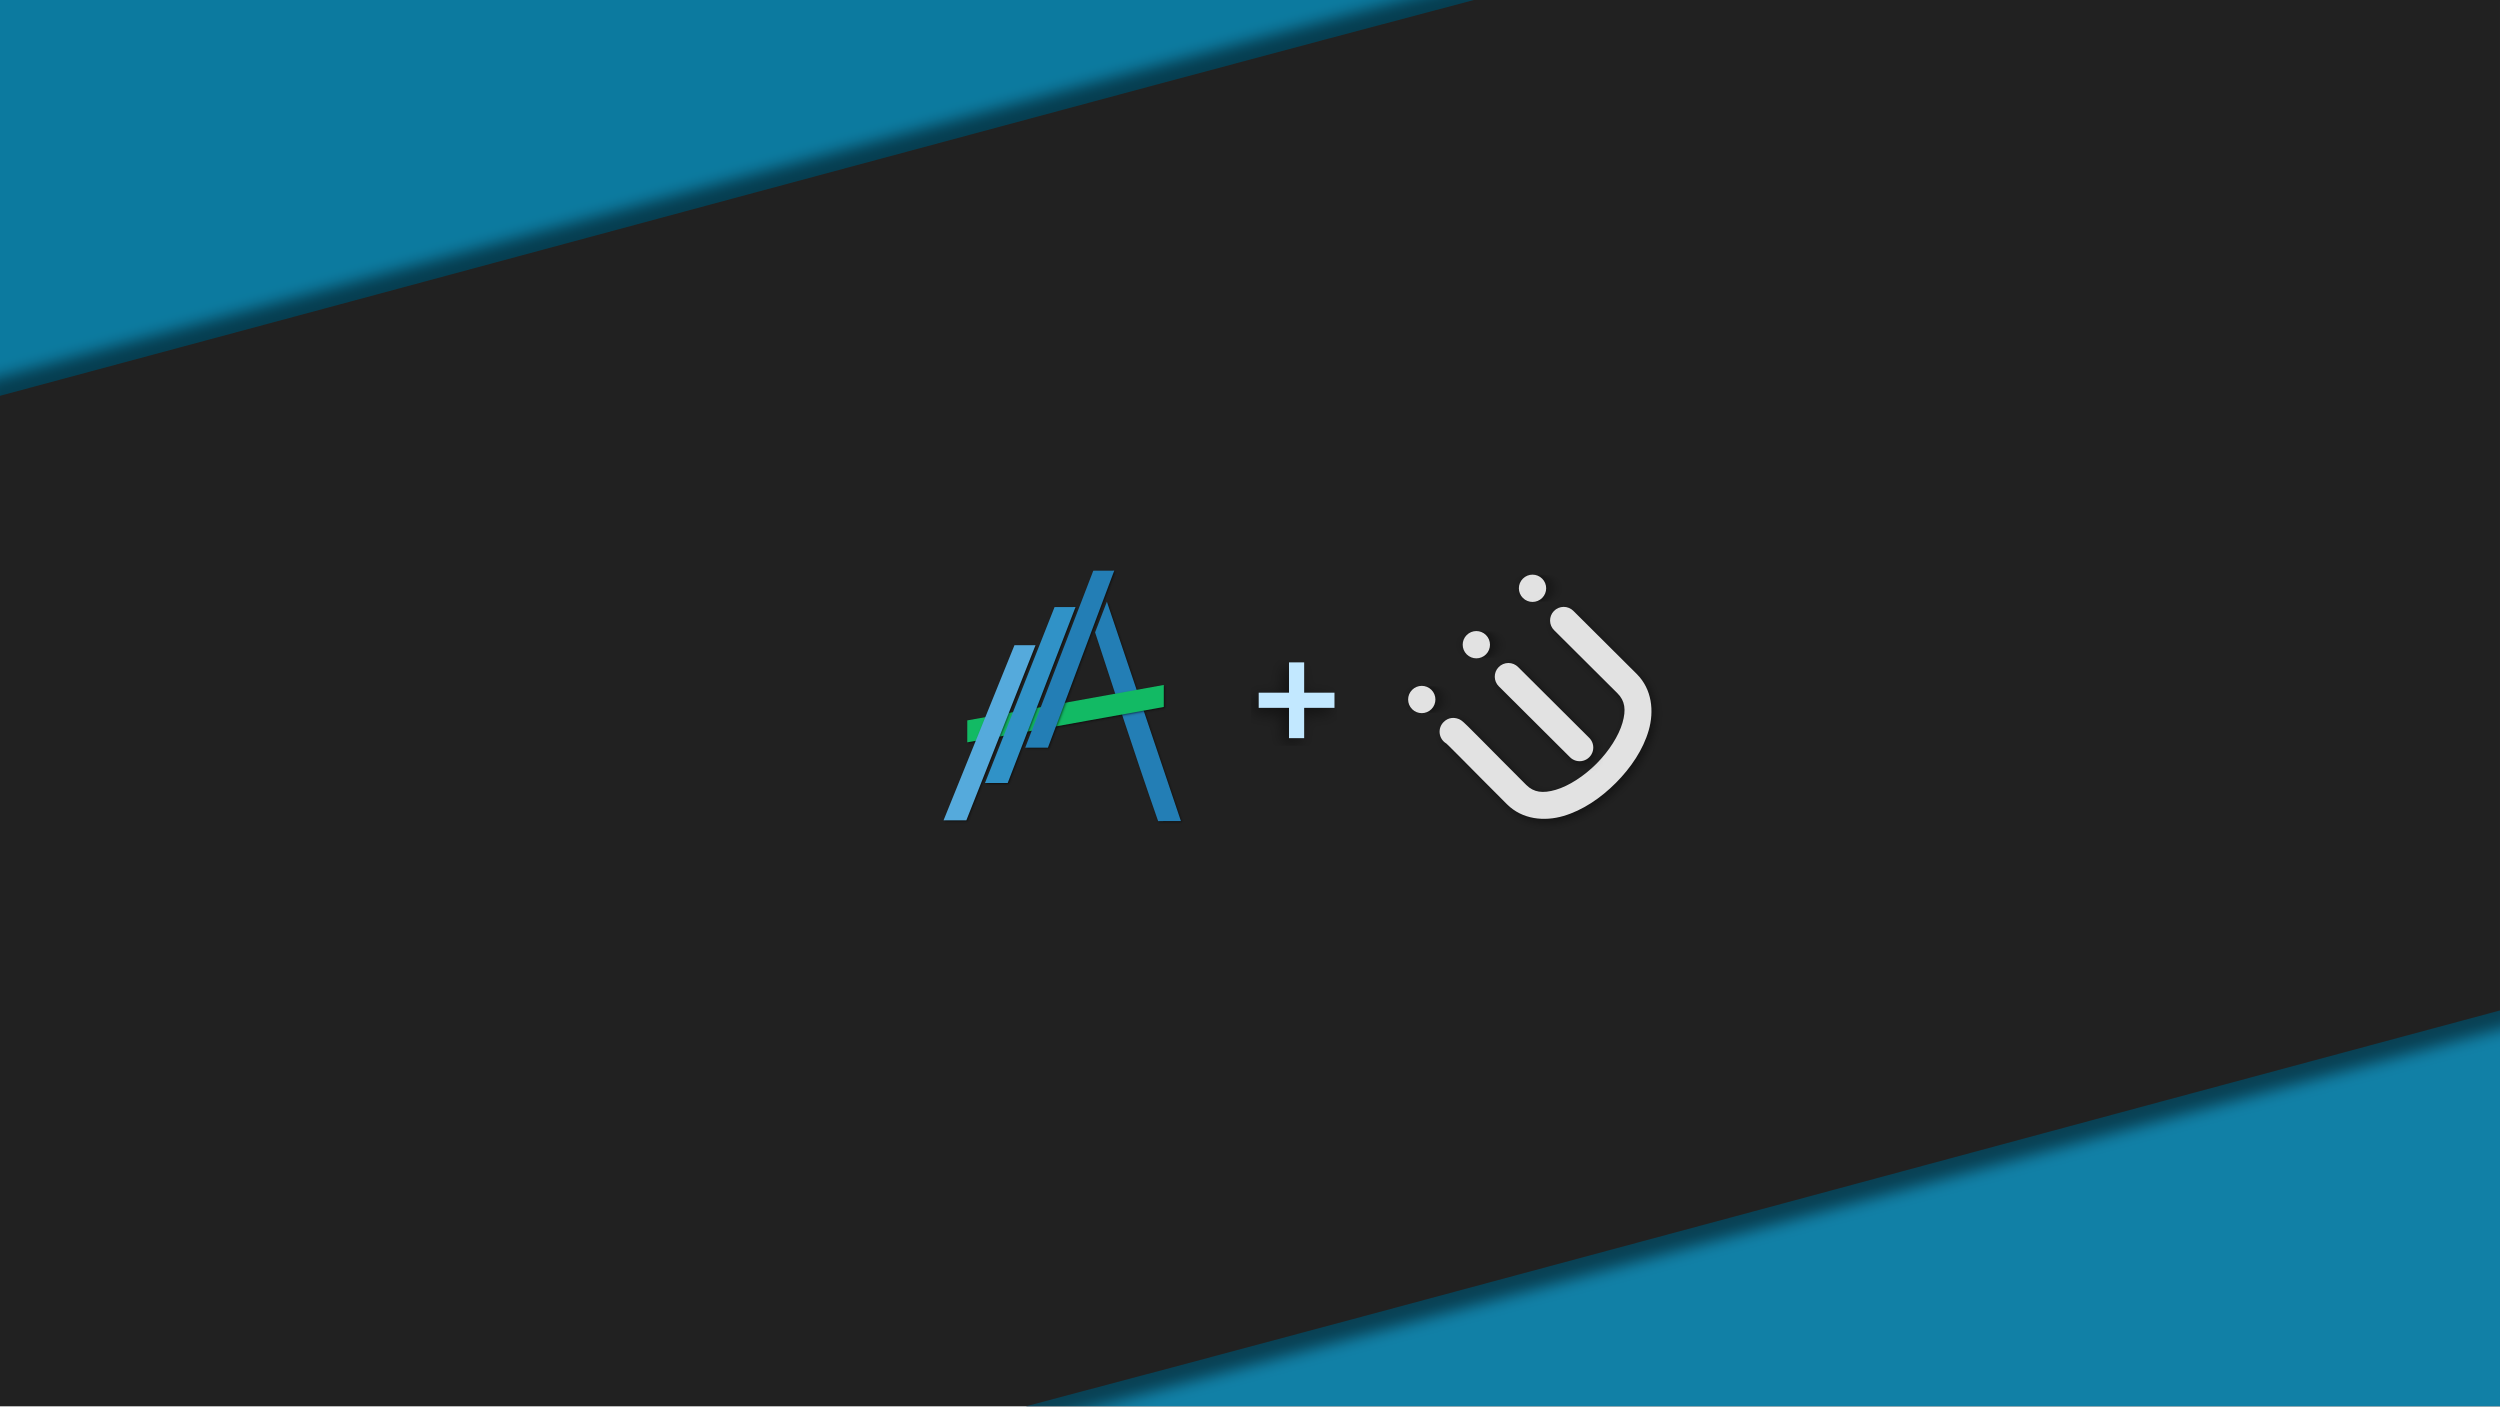
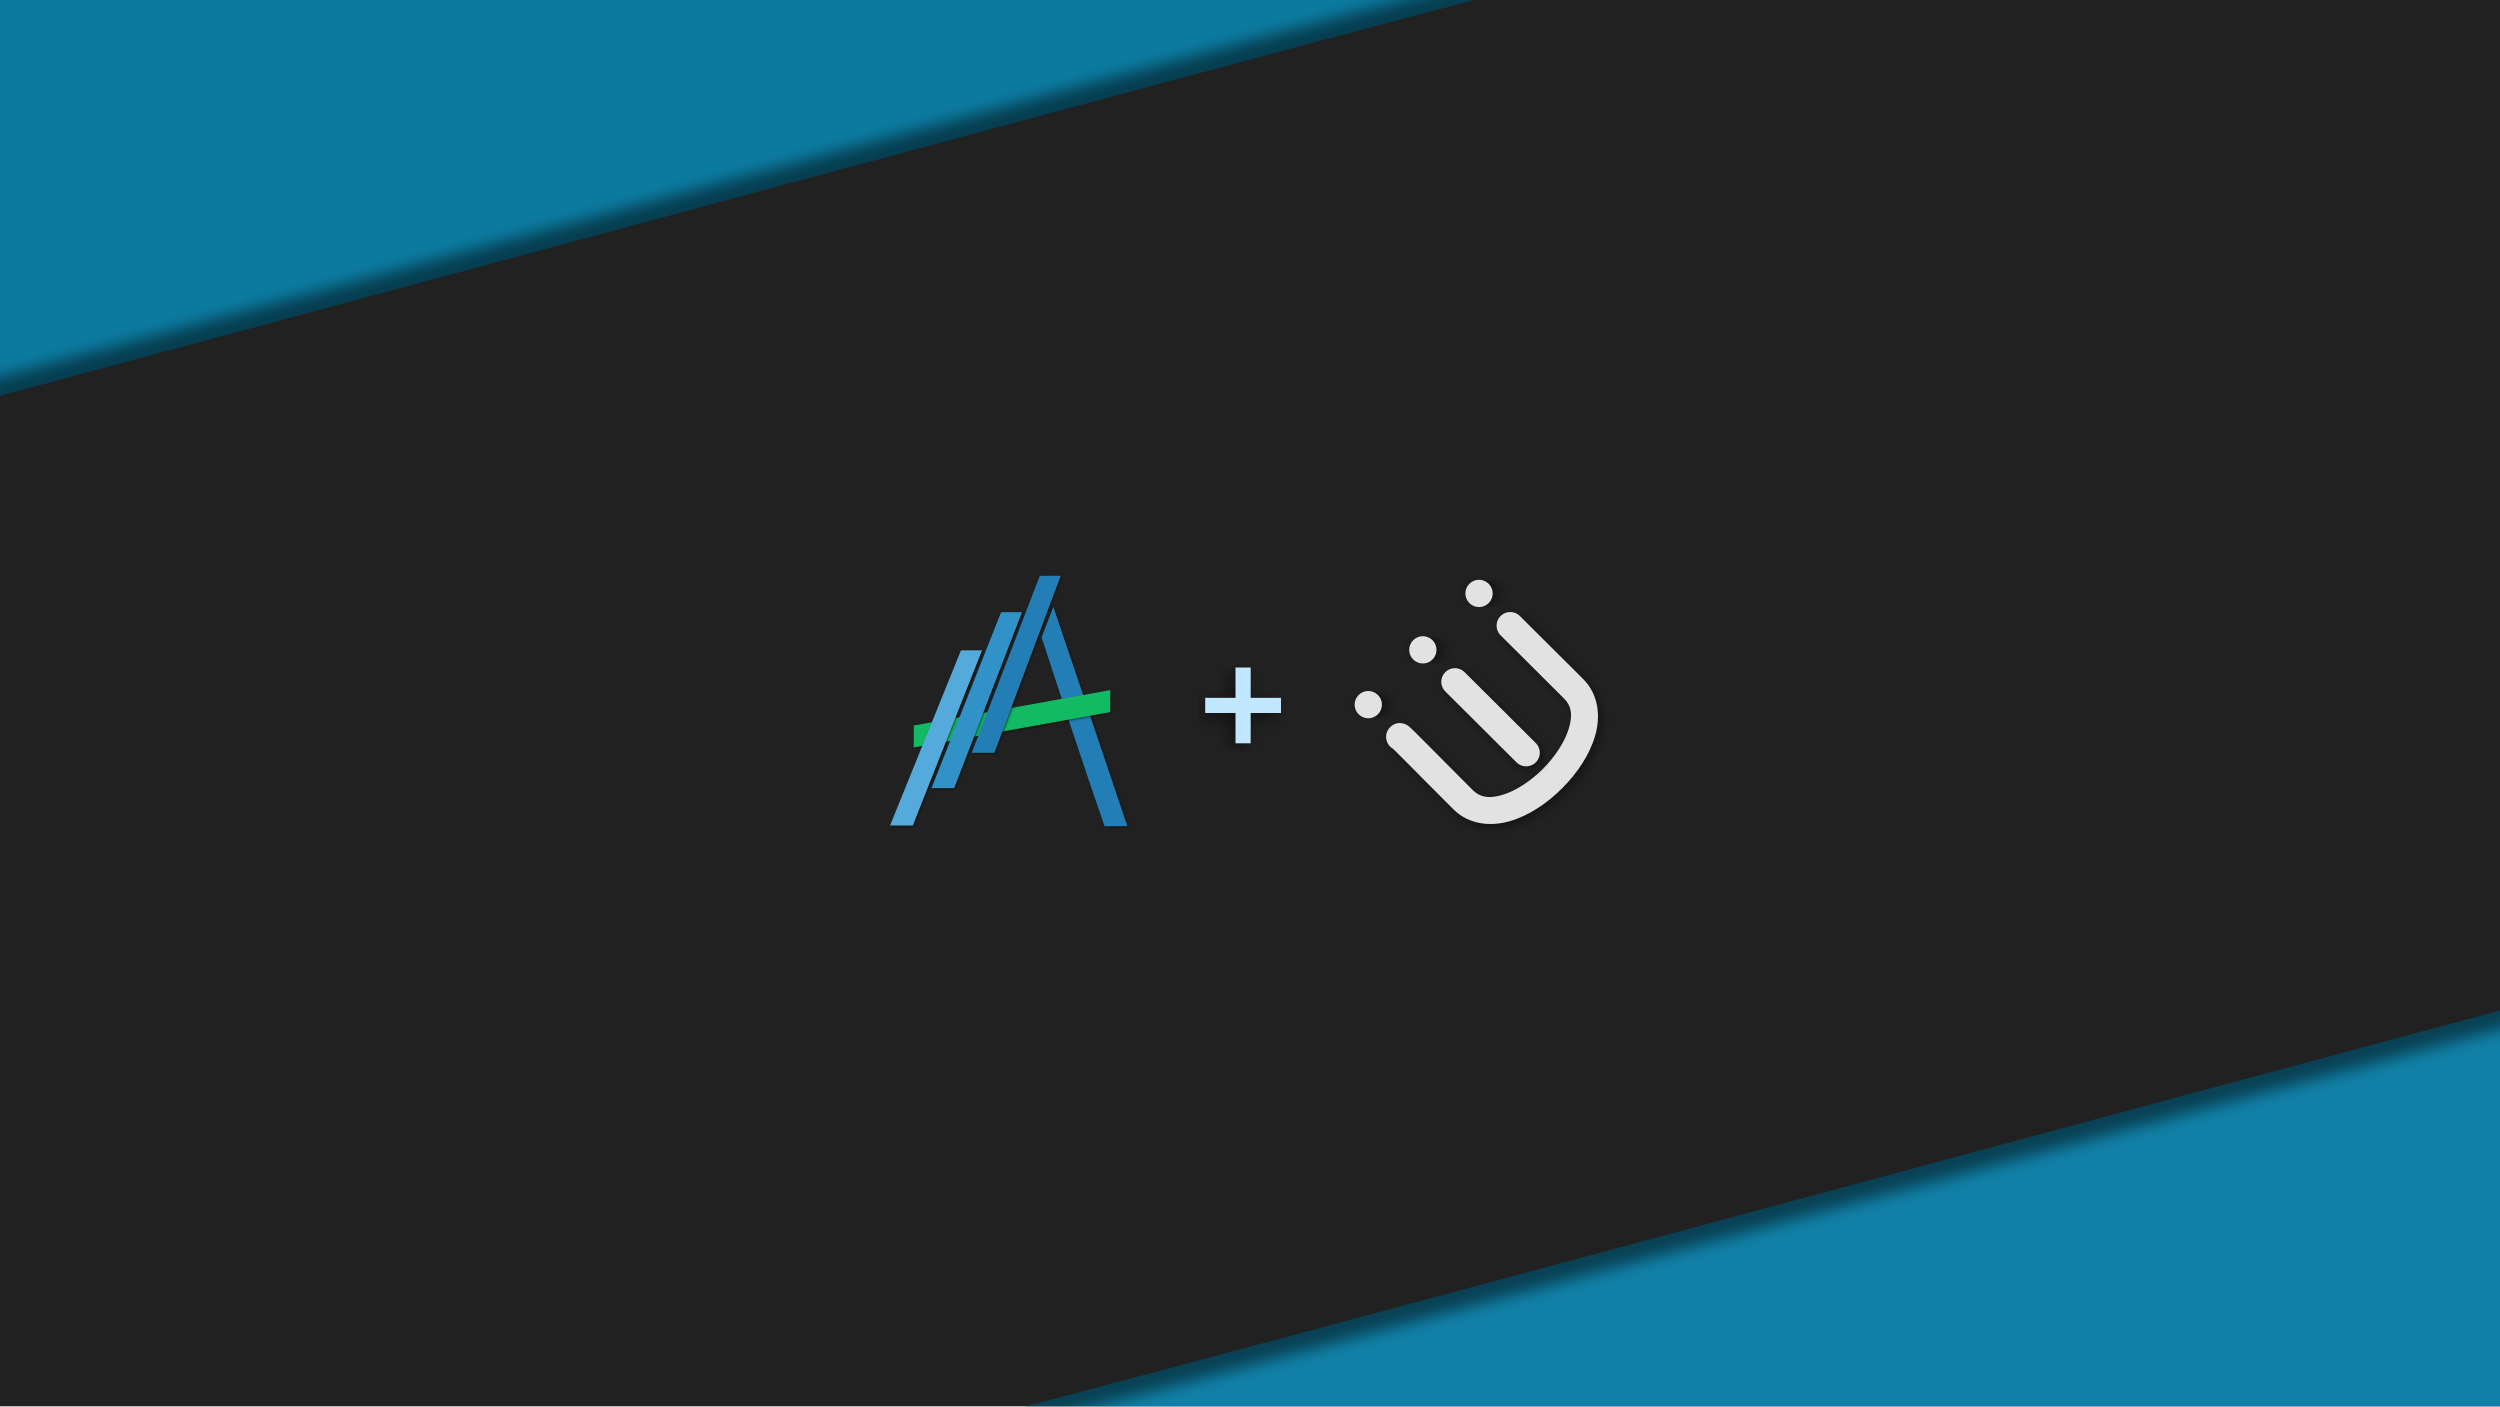
<svg xmlns="http://www.w3.org/2000/svg" width="508mm" height="285.75mm" viewBox="0 0 508 285.75" version="1.1" id="svg8">
  <defs id="defs2">
    <linearGradient id="linearGradient6140">
      <stop style="stop-color:#423b3b;stop-opacity:1;" offset="0" id="stop6136" />
      <stop style="stop-color:#212121;stop-opacity:1;" offset="1" id="stop6138" />
    </linearGradient>
    <linearGradient id="linearGradient6117">
      <stop id="stop6129" offset="0" style="stop-color:#c8c4c4;stop-opacity:0;" />
      <stop id="stop6131" offset="1" style="stop-color:#000000;stop-opacity:0;" />
    </linearGradient>
    <linearGradient id="linearGradient6117-3">
      <stop style="stop-color:#c8c4c4;stop-opacity:0;" offset="0" id="stop6113" />
      <stop id="stop6134" offset="0.5" style="stop-color:#646262;stop-opacity:0;" />
      <stop style="stop-color:#000000;stop-opacity:0;" offset="1" id="stop6115" />
    </linearGradient>
    <filter style="color-interpolation-filters:sRGB" id="filter22">
      <feFlood flood-opacity="0.498" flood-color="rgb(0,0,0)" result="flood" id="feFlood12" />
      <feComposite in="flood" in2="SourceGraphic" operator="in" result="composite1" id="feComposite14" />
      <feGaussianBlur in="composite1" stdDeviation="2" result="blur" id="feGaussianBlur16" />
      <feOffset dx="1.5" dy="1.5" result="offset" id="feOffset18" />
      <feComposite in="SourceGraphic" in2="offset" operator="over" result="fbSourceGraphic" id="feComposite20" />
      <feColorMatrix result="fbSourceGraphicAlpha" in="fbSourceGraphic" values="0 0 0 -1 0 0 0 0 -1 0 0 0 0 -1 0 0 0 0 1 0" id="feColorMatrix72" />
      <feFlood id="feFlood74" flood-opacity="0.498" flood-color="rgb(0,0,0)" result="flood" in="fbSourceGraphic" />
      <feComposite in2="fbSourceGraphic" id="feComposite76" in="flood" operator="in" result="composite1" />
      <feGaussianBlur id="feGaussianBlur78" in="composite1" stdDeviation="1.5" result="blur" />
      <feOffset id="feOffset80" dx="1" dy="1" result="offset" />
      <feComposite in2="offset" id="feComposite82" in="fbSourceGraphic" operator="over" result="composite2" />
    </filter>
    <filter style="color-interpolation-filters:sRGB" id="filter34">
      <feFlood flood-opacity="0.498" flood-color="rgb(0,0,0)" result="flood" id="feFlood24" />
      <feComposite in="flood" in2="SourceGraphic" operator="in" result="composite1" id="feComposite26" />
      <feGaussianBlur in="composite1" stdDeviation="3" result="blur" id="feGaussianBlur28" />
      <feOffset dx="2" dy="2" result="offset" id="feOffset30" />
      <feComposite in="SourceGraphic" in2="offset" operator="over" result="composite2" id="feComposite32" />
    </filter>
    <filter style="color-interpolation-filters:sRGB" id="filter46">
      <feFlood flood-opacity="0.498" flood-color="rgb(0,0,0)" result="flood" id="feFlood36" />
      <feComposite in="flood" in2="SourceGraphic" operator="in" result="composite1" id="feComposite38" />
      <feGaussianBlur in="composite1" stdDeviation="3" result="blur" id="feGaussianBlur40" />
      <feOffset dx="2" dy="2" result="offset" id="feOffset42" />
      <feComposite in="SourceGraphic" in2="offset" operator="over" result="composite2" id="feComposite44" />
    </filter>
    <filter style="color-interpolation-filters:sRGB" id="filter58">
      <feFlood flood-opacity="0.498" flood-color="rgb(0,0,0)" result="flood" id="feFlood48" />
      <feComposite in="flood" in2="SourceGraphic" operator="in" result="composite1" id="feComposite50" />
      <feGaussianBlur in="composite1" stdDeviation="3" result="blur" id="feGaussianBlur52" />
      <feOffset dx="2" dy="2" result="offset" id="feOffset54" />
      <feComposite in="SourceGraphic" in2="offset" operator="over" result="composite2" id="feComposite56" />
    </filter>
    <filter style="color-interpolation-filters:sRGB" id="filter70">
      <feFlood flood-opacity="0.498" flood-color="rgb(0,0,0)" result="flood" id="feFlood60" />
      <feComposite in="flood" in2="SourceGraphic" operator="in" result="composite1" id="feComposite62" />
      <feGaussianBlur in="composite1" stdDeviation="3" result="blur" id="feGaussianBlur64" />
      <feOffset dx="2" dy="2" result="offset" id="feOffset66" />
      <feComposite in="SourceGraphic" in2="offset" operator="over" result="fbSourceGraphic" id="feComposite68" />
      <feColorMatrix result="fbSourceGraphicAlpha" in="fbSourceGraphic" values="0 0 0 -1 0 0 0 0 -1 0 0 0 0 -1 0 0 0 0 1 0" id="feColorMatrix127" />
      <feFlood id="feFlood129" flood-opacity="0.498" flood-color="rgb(0,0,0)" result="flood" in="fbSourceGraphic" />
      <feComposite in2="fbSourceGraphic" id="feComposite131" in="flood" operator="in" result="composite1" />
      <feGaussianBlur id="feGaussianBlur133" in="composite1" stdDeviation="1.5" result="blur" />
      <feOffset id="feOffset135" dx="1" dy="1" result="offset" />
      <feComposite in2="offset" id="feComposite137" in="fbSourceGraphic" operator="over" result="composite2" />
    </filter>
    <filter style="color-interpolation-filters:sRGB" id="filter94">
      <feFlood flood-opacity="0.498" flood-color="rgb(0,0,0)" result="flood" id="feFlood84" />
      <feComposite in="flood" in2="SourceGraphic" operator="in" result="composite1" id="feComposite86" />
      <feGaussianBlur in="composite1" stdDeviation="1.5" result="blur" id="feGaussianBlur88" />
      <feOffset dx="1" dy="1" result="offset" id="feOffset90" />
      <feComposite in="SourceGraphic" in2="offset" operator="over" result="composite2" id="feComposite92" />
    </filter>
    <filter style="color-interpolation-filters:sRGB" id="filter106">
      <feFlood flood-opacity="0.498" flood-color="rgb(0,0,0)" result="flood" id="feFlood96" />
      <feComposite in="flood" in2="SourceGraphic" operator="in" result="composite1" id="feComposite98" />
      <feGaussianBlur in="composite1" stdDeviation="1.5" result="blur" id="feGaussianBlur100" />
      <feOffset dx="1" dy="1" result="offset" id="feOffset102" />
      <feComposite in="SourceGraphic" in2="offset" operator="over" result="composite2" id="feComposite104" />
    </filter>
    <filter style="color-interpolation-filters:sRGB" id="filter149">
      <feFlood flood-opacity="0.498" flood-color="rgb(0,0,0)" result="flood" id="feFlood139" />
      <feComposite in="flood" in2="SourceGraphic" operator="in" result="composite1" id="feComposite141" />
      <feGaussianBlur in="composite1" stdDeviation="1.5" result="blur" id="feGaussianBlur143" />
      <feOffset dx="1" dy="1" result="offset" id="feOffset145" />
      <feComposite in="SourceGraphic" in2="offset" operator="over" result="composite2" id="feComposite147" />
    </filter>
    <filter style="color-interpolation-filters:sRGB" id="filter161">
      <feFlood flood-opacity="0.498" flood-color="rgb(0,0,0)" result="flood" id="feFlood151" />
      <feComposite in="flood" in2="SourceGraphic" operator="in" result="composite1" id="feComposite153" />
      <feGaussianBlur in="composite1" stdDeviation="1.5" result="blur" id="feGaussianBlur155" />
      <feOffset dx="1" dy="1" result="offset" id="feOffset157" />
      <feComposite in="SourceGraphic" in2="offset" operator="over" result="composite2" id="feComposite159" />
    </filter>
    <filter style="color-interpolation-filters:sRGB" id="filter173">
      <feFlood flood-opacity="0.498" flood-color="rgb(0,0,0)" result="flood" id="feFlood163" />
      <feComposite in="flood" in2="SourceGraphic" operator="in" result="composite1" id="feComposite165" />
      <feGaussianBlur in="composite1" stdDeviation="1.5" result="blur" id="feGaussianBlur167" />
      <feOffset dx="1" dy="1" result="offset" id="feOffset169" />
      <feComposite in="SourceGraphic" in2="offset" operator="over" result="composite2" id="feComposite171" />
    </filter>
    <filter style="color-interpolation-filters:sRGB;" id="filter1583">
      <feFlood flood-opacity="0.498" flood-color="rgb(0,0,0)" result="flood" id="feFlood1573" />
      <feComposite in="flood" in2="SourceGraphic" operator="in" result="composite1" id="feComposite1575" />
      <feGaussianBlur in="composite1" stdDeviation="1.5" result="blur" id="feGaussianBlur1577" />
      <feOffset dx="1" dy="1" result="offset" id="feOffset1579" />
      <feComposite in="SourceGraphic" in2="offset" operator="over" result="composite2" id="feComposite1581" />
    </filter>
    <filter style="color-interpolation-filters:sRGB;" id="filter1595">
      <feFlood flood-opacity="0.498" flood-color="rgb(0,0,0)" result="flood" id="feFlood1585" />
      <feComposite in="flood" in2="SourceGraphic" operator="in" result="composite1" id="feComposite1587" />
      <feGaussianBlur in="composite1" stdDeviation="1.5" result="blur" id="feGaussianBlur1589" />
      <feOffset dx="1" dy="1" result="offset" id="feOffset1591" />
      <feComposite in="SourceGraphic" in2="offset" operator="over" result="composite2" id="feComposite1593" />
    </filter>
    <filter style="color-interpolation-filters:sRGB;" id="filter1607">
      <feFlood flood-opacity="0.498" flood-color="rgb(0,0,0)" result="flood" id="feFlood1597" />
      <feComposite in="flood" in2="SourceGraphic" operator="in" result="composite1" id="feComposite1599" />
      <feGaussianBlur in="composite1" stdDeviation="1.5" result="blur" id="feGaussianBlur1601" />
      <feOffset dx="1" dy="1" result="offset" id="feOffset1603" />
      <feComposite in="SourceGraphic" in2="offset" operator="over" result="composite2" id="feComposite1605" />
    </filter>
    <filter style="color-interpolation-filters:sRGB;" id="filter1619">
      <feFlood flood-opacity="0.498" flood-color="rgb(0,0,0)" result="flood" id="feFlood1609" />
      <feComposite in="flood" in2="SourceGraphic" operator="in" result="composite1" id="feComposite1611" />
      <feGaussianBlur in="composite1" stdDeviation="1.5" result="blur" id="feGaussianBlur1613" />
      <feOffset dx="1" dy="1" result="offset" id="feOffset1615" />
      <feComposite in="SourceGraphic" in2="offset" operator="over" result="composite2" id="feComposite1617" />
    </filter>
    <filter style="color-interpolation-filters:sRGB;" id="filter1631">
      <feFlood flood-opacity="0.498" flood-color="rgb(0,0,0)" result="flood" id="feFlood1621" />
      <feComposite in="flood" in2="SourceGraphic" operator="in" result="composite1" id="feComposite1623" />
      <feGaussianBlur in="composite1" stdDeviation="1.5" result="blur" id="feGaussianBlur1625" />
      <feOffset dx="1" dy="1" result="offset" id="feOffset1627" />
      <feComposite in="SourceGraphic" in2="offset" operator="over" result="composite2" id="feComposite1629" />
    </filter>
    <filter style="color-interpolation-filters:sRGB;" id="filter971">
      <feFlood flood-opacity="0.498" flood-color="rgb(0,0,0)" result="flood" id="feFlood961" />
      <feComposite in="flood" in2="SourceGraphic" operator="in" result="composite1" id="feComposite963" />
      <feGaussianBlur in="composite1" stdDeviation="1.5" result="blur" id="feGaussianBlur965" />
      <feOffset dx="1" dy="1" result="offset" id="feOffset967" />
      <feComposite in="SourceGraphic" in2="offset" operator="over" result="fbSourceGraphic" id="feComposite969" />
      <feColorMatrix result="fbSourceGraphicAlpha" in="fbSourceGraphic" values="0 0 0 -1 0 0 0 0 -1 0 0 0 0 -1 0 0 0 0 1 0" id="feColorMatrix973" />
      <feFlood id="feFlood975" flood-opacity="0.498" flood-color="rgb(0,0,0)" result="flood" in="fbSourceGraphic" />
      <feComposite in2="fbSourceGraphic" id="feComposite977" in="flood" operator="in" result="composite1" />
      <feGaussianBlur id="feGaussianBlur979" in="composite1" stdDeviation="1.5" result="blur" />
      <feOffset id="feOffset981" dx="1" dy="1" result="offset" />
      <feComposite in2="offset" id="feComposite983" in="fbSourceGraphic" operator="over" result="composite2" />
    </filter>
    <filter style="color-interpolation-filters:sRGB;" id="filter995">
      <feFlood flood-opacity="0.498" flood-color="rgb(0,0,0)" result="flood" id="feFlood985" />
      <feComposite in="flood" in2="SourceGraphic" operator="in" result="composite1" id="feComposite987" />
      <feGaussianBlur in="composite1" stdDeviation="1.5" result="blur" id="feGaussianBlur989" />
      <feOffset dx="1" dy="1" result="offset" id="feOffset991" />
      <feComposite in="SourceGraphic" in2="offset" operator="over" result="composite2" id="feComposite993" />
    </filter>
    <filter style="color-interpolation-filters:sRGB;" id="filter1031">
      <feFlood flood-opacity="0.498" flood-color="rgb(0,0,0)" result="flood" id="feFlood1021" />
      <feComposite in="flood" in2="SourceGraphic" operator="in" result="composite1" id="feComposite1023" />
      <feGaussianBlur in="composite1" stdDeviation="1.5" result="blur" id="feGaussianBlur1025" />
      <feOffset dx="1" dy="1" result="offset" id="feOffset1027" />
      <feComposite in="SourceGraphic" in2="offset" operator="over" result="composite2" id="feComposite1029" />
    </filter>
    <filter style="color-interpolation-filters:sRGB;" id="filter1000">
      <feFlood flood-opacity="0.498" flood-color="rgb(0,0,0)" result="flood" id="feFlood990" />
      <feComposite in="flood" in2="SourceGraphic" operator="out" result="composite1" id="feComposite992" />
      <feGaussianBlur in="composite1" stdDeviation="1.5" result="blur" id="feGaussianBlur994" />
      <feOffset dx="1" dy="1" result="offset" id="feOffset996" />
      <feComposite in="offset" in2="SourceGraphic" operator="atop" result="fbSourceGraphic" id="feComposite998" />
      <feColorMatrix result="fbSourceGraphicAlpha" in="fbSourceGraphic" values="0 0 0 -1 0 0 0 0 -1 0 0 0 0 -1 0 0 0 0 1 0" id="feColorMatrix1002" />
      <feFlood id="feFlood1004" flood-opacity="0.498" flood-color="rgb(0,0,0)" result="flood" in="fbSourceGraphic" />
      <feComposite in2="fbSourceGraphic" id="feComposite1006" in="flood" operator="out" result="composite1" />
      <feGaussianBlur id="feGaussianBlur1008" in="composite1" stdDeviation="1.5" result="blur" />
      <feOffset id="feOffset1010" dx="3" dy="3" result="offset" />
      <feComposite in2="fbSourceGraphic" id="feComposite1012" in="offset" operator="atop" result="composite2" />
    </filter>
    <filter style="color-interpolation-filters:sRGB;" id="filter1024">
      <feFlood flood-opacity="0.498" flood-color="rgb(0,0,0)" result="flood" id="feFlood1014" />
      <feComposite in="flood" in2="SourceGraphic" operator="out" result="composite1" id="feComposite1016" />
      <feGaussianBlur in="composite1" stdDeviation="1.5" result="blur" id="feGaussianBlur1018" />
      <feOffset dx="3" dy="3" result="offset" id="feOffset1020" />
      <feComposite in="offset" in2="SourceGraphic" operator="atop" result="composite2" id="feComposite1022" />
    </filter>
    <filter style="color-interpolation-filters:sRGB;" id="filter1036">
      <feFlood flood-opacity="0.498" flood-color="rgb(0,0,0)" result="flood" id="feFlood1026" />
      <feComposite in="flood" in2="SourceGraphic" operator="out" result="composite1" id="feComposite1028" />
      <feGaussianBlur in="composite1" stdDeviation="1.5" result="blur" id="feGaussianBlur1030" />
      <feOffset dx="3" dy="3" result="offset" id="feOffset1032" />
      <feComposite in="offset" in2="SourceGraphic" operator="atop" result="composite2" id="feComposite1034" />
    </filter>
  </defs>
  <g id="layer1" transform="translate(0,-11.24998)">
    <path style="fill:#212121;fill-opacity:1;stroke-width:0.265" d="m -0.003,11.248 508.003,0.003 -5.9e-4,285.749 -508.003,0.001 z" id="rect84" />
-     <path style="fill:#237eb5;fill-opacity:1;stroke:none;stroke-width:0.283px;stroke-linecap:butt;stroke-linejoin:miter;stroke-opacity:1;filter:url(#filter106)" d="m 194.589,54.624 73.209,216.919 -22.56,0.04 c -22.693,-64.812 -47.138,-140.303 -62.335,-186.651 6.376,-16.05 5.972,-16.034 11.685,-30.307 z" id="path828-8-0-1" transform="matrix(0.2055022,0,0,0.2055022,184.9318,122.2883)" />
-     <path style="fill:#12ba64;fill-opacity:1;stroke:none;stroke-width:0.283px;stroke-linecap:butt;stroke-linejoin:miter;stroke-opacity:1;filter:url(#filter94)" d="m 250.861,136.942 -0.014,21.779 -194.328,34.976 0.014,-21.7 z" id="path828-8-0-7" transform="matrix(0.2055022,0,0,0.2055022,184.9318,122.2883)" />
-     <path style="fill:#3092c7;fill-opacity:1;stroke:none;stroke-width:0.283px;stroke-linecap:butt;stroke-linejoin:miter;stroke-opacity:1;filter:url(#filter149)" d="m 142.85,59.923 20.737,-0.018 -67.083,173.981 -22.473,0.003 z" id="path828-8" transform="matrix(0.2055022,0,0,0.2055022,184.9318,122.2883)" />
-     <path style="fill:#55aadc;fill-opacity:1;stroke:none;stroke-width:0.282px;stroke-linecap:butt;stroke-linejoin:miter;stroke-opacity:1;filter:url(#filter173)" d="M 103.195,97.643 H 124.031 L 55.607,270.848 h -22.557 z" id="path828" transform="matrix(0.2055022,0,0,0.2055022,184.9318,122.2883)" />
-     <path style="fill:#237eb5;fill-opacity:1;stroke:none;stroke-width:0.283px;stroke-linecap:butt;stroke-linejoin:miter;stroke-opacity:1;filter:url(#filter161)" d="m 181.133,23.984 20.733,-0.073 -65.579,175.038 -22.469,0.032 z" id="path828-8-0" transform="matrix(0.2055022,0,0,0.2055022,184.9318,122.2883)" />
-     <path style="color:#000000;display:inline;overflow:visible;visibility:visible;opacity:0.87;fill:#ffffff;fill-opacity:1;fill-rule:evenodd;stroke:none;stroke-width:2.219;marker:none;filter:url(#filter1583);enable-background:accumulate" d="m 324.146,123.33 c -1.62,1.675 -1.577,4.345 0.096,5.966 0,0 8.699,8.663 19.573,19.492 2.324,2.314 2.699,5.093 1.536,9.119 -1.162,4.026 -4.17,8.749 -8.033,12.628 -3.863,3.879 -8.573,6.906 -12.594,8.085 -4.021,1.179 -6.802,0.816 -9.126,-1.498 -5.421,-5.399 -10.261,-10.306 -13.781,-13.854 -1.76,-1.774 -3.184,-3.206 -4.212,-4.214 -0.514,-0.504 -0.921,-0.891 -1.271,-1.21 -0.175,-0.159 -0.318,-0.29 -0.564,-0.481 -0.123,-0.096 -0.237,-0.203 -0.617,-0.415 -0.19,-0.106 -0.417,-0.259 -1.058,-0.421 -0.641,-0.162 -2.46,-0.471 -4.04,1.115 -0.94,0.92 -1.398,2.225 -1.238,3.531 0.16,1.305 0.919,2.462 2.054,3.127 0.209,0.195 0.447,0.414 0.826,0.785 0.959,0.939 2.376,2.363 4.128,4.13 3.505,3.533 8.363,8.458 13.815,13.888 4.744,4.724 11.539,5.353 17.46,3.617 5.92,-1.736 11.519,-5.529 16.2,-10.229 4.681,-4.7 8.45,-10.315 10.161,-16.242 1.711,-5.927 1.054,-12.72 -3.69,-17.445 -10.874,-10.829 -19.573,-19.491 -19.573,-19.491 -0.797,-0.815 -1.89,-1.274 -3.03,-1.271 -1.14,0.003 -2.231,0.467 -3.024,1.287 z" id="path2405" transform="matrix(0.6569766,0,0,0.6569766,102.7983,54.38837)" />
-     <path style="display:inline;opacity:0.87;fill:#ffffff;fill-opacity:1;fill-rule:evenodd;stroke:none;stroke-width:0.037;filter:url(#filter1631)" d="m 307.041,140.687 c -1.62,1.675 -1.577,4.345 0.096,5.966 l 21.944,21.853 c 1.063,1.089 2.631,1.522 4.103,1.132 1.472,-0.39 2.619,-1.543 3.003,-3.016 0.384,-1.473 -0.055,-3.039 -1.149,-4.098 l -21.944,-21.853 c -0.797,-0.815 -1.89,-1.274 -3.03,-1.271 -1.14,0.003 -2.231,0.467 -3.023,1.287 z" id="path3179" transform="matrix(0.6569766,0,0,0.6569766,102.7983,54.38837)" />
-     <circle style="color:#000000;display:inline;overflow:visible;visibility:visible;opacity:0.87;fill:#ffffff;fill-opacity:1;fill-rule:evenodd;stroke:none;stroke-width:17.586;marker:none;filter:url(#filter1595);enable-background:accumulate" id="path3181" transform="matrix(0.463583,-0.4655202,0.4655202,0.463583,102.7983,54.38837)" cx="93.112" cy="307.057" r="4.221" />
-     <circle transform="matrix(0.463583,-0.4655202,0.4655202,0.463583,102.7983,54.38837)" id="path3183" style="color:#000000;display:inline;overflow:visible;visibility:visible;opacity:0.87;fill:#ffffff;fill-opacity:1;fill-rule:evenodd;stroke:none;stroke-width:17.586;marker:none;filter:url(#filter1619);enable-background:accumulate" cx="117.032" cy="307.057" r="4.221" />
-     <circle style="color:#000000;display:inline;overflow:visible;visibility:visible;opacity:0.87;fill:#ffffff;fill-opacity:1;fill-rule:evenodd;stroke:none;stroke-width:17.586;marker:none;filter:url(#filter1607);enable-background:accumulate" id="path3185" transform="matrix(0.463583,-0.4655202,0.4655202,0.463583,102.7983,54.38837)" cx="141.656" cy="307.057" r="4.221" />
+     <path style="fill:#237eb5;fill-opacity:1;stroke:none;stroke-width:0.283px;stroke-linecap:butt;stroke-linejoin:miter;stroke-opacity:1;filter:url(#filter106)" d="m 194.589,54.624 73.209,216.919 -22.56,0.04 c -22.693,-64.812 -47.138,-140.303 -62.335,-186.651 6.376,-16.05 5.972,-16.034 11.685,-30.307 z" id="path828-8-0-1" transform="matrix(0.2055022,0,0,0.2055022,174.0625,123.3322)" />
+     <path style="fill:#12ba64;fill-opacity:1;stroke:none;stroke-width:0.283px;stroke-linecap:butt;stroke-linejoin:miter;stroke-opacity:1;filter:url(#filter94)" d="m 250.861,136.942 -0.014,21.779 -194.328,34.976 0.014,-21.7 z" id="path828-8-0-7" transform="matrix(0.2055022,0,0,0.2055022,174.0625,123.3322)" />
+     <path style="fill:#3092c7;fill-opacity:1;stroke:none;stroke-width:0.283px;stroke-linecap:butt;stroke-linejoin:miter;stroke-opacity:1;filter:url(#filter149)" d="m 142.85,59.923 20.737,-0.018 -67.083,173.981 -22.473,0.003 z" id="path828-8" transform="matrix(0.2055022,0,0,0.2055022,174.0625,123.3322)" />
+     <path style="fill:#55aadc;fill-opacity:1;stroke:none;stroke-width:0.282px;stroke-linecap:butt;stroke-linejoin:miter;stroke-opacity:1;filter:url(#filter173)" d="M 103.195,97.643 H 124.031 L 55.607,270.848 h -22.557 z" id="path828" transform="matrix(0.2055022,0,0,0.2055022,174.0625,123.3322)" />
+     <path style="fill:#237eb5;fill-opacity:1;stroke:none;stroke-width:0.283px;stroke-linecap:butt;stroke-linejoin:miter;stroke-opacity:1;filter:url(#filter161)" d="m 181.133,23.984 20.733,-0.073 -65.579,175.038 -22.469,0.032 z" id="path828-8-0" transform="matrix(0.2055022,0,0,0.2055022,174.0625,123.3322)" />
+     <path style="color:#000000;display:inline;overflow:visible;visibility:visible;opacity:0.87;fill:#ffffff;fill-opacity:1;fill-rule:evenodd;stroke:none;stroke-width:2.219;marker:none;filter:url(#filter1583);enable-background:accumulate" d="m 324.146,123.33 c -1.62,1.675 -1.577,4.345 0.096,5.966 0,0 8.699,8.663 19.573,19.492 2.324,2.314 2.699,5.093 1.536,9.119 -1.162,4.026 -4.17,8.749 -8.033,12.628 -3.863,3.879 -8.573,6.906 -12.594,8.085 -4.021,1.179 -6.802,0.816 -9.126,-1.498 -5.421,-5.399 -10.261,-10.306 -13.781,-13.854 -1.76,-1.774 -3.184,-3.206 -4.212,-4.214 -0.514,-0.504 -0.921,-0.891 -1.271,-1.21 -0.175,-0.159 -0.318,-0.29 -0.564,-0.481 -0.123,-0.096 -0.237,-0.203 -0.617,-0.415 -0.19,-0.106 -0.417,-0.259 -1.058,-0.421 -0.641,-0.162 -2.46,-0.471 -4.04,1.115 -0.94,0.92 -1.398,2.225 -1.238,3.531 0.16,1.305 0.919,2.462 2.054,3.127 0.209,0.195 0.447,0.414 0.826,0.785 0.959,0.939 2.376,2.363 4.128,4.13 3.505,3.533 8.363,8.458 13.815,13.888 4.744,4.724 11.539,5.353 17.46,3.617 5.92,-1.736 11.519,-5.529 16.2,-10.229 4.681,-4.7 8.45,-10.315 10.161,-16.242 1.711,-5.927 1.054,-12.72 -3.69,-17.445 -10.874,-10.829 -19.573,-19.491 -19.573,-19.491 -0.797,-0.815 -1.89,-1.274 -3.03,-1.271 -1.14,0.003 -2.231,0.467 -3.024,1.287 z" id="path2405" transform="matrix(0.6569766,0,0,0.6569766,91.929,55.43232)" />
+     <path style="display:inline;opacity:0.87;fill:#ffffff;fill-opacity:1;fill-rule:evenodd;stroke:none;stroke-width:0.037;filter:url(#filter1631)" d="m 307.041,140.687 c -1.62,1.675 -1.577,4.345 0.096,5.966 l 21.944,21.853 c 1.063,1.089 2.631,1.522 4.103,1.132 1.472,-0.39 2.619,-1.543 3.003,-3.016 0.384,-1.473 -0.055,-3.039 -1.149,-4.098 l -21.944,-21.853 c -0.797,-0.815 -1.89,-1.274 -3.03,-1.271 -1.14,0.003 -2.231,0.467 -3.023,1.287 z" id="path3179" transform="matrix(0.6569766,0,0,0.6569766,91.929,55.43232)" />
+     <circle style="color:#000000;display:inline;overflow:visible;visibility:visible;opacity:0.87;fill:#ffffff;fill-opacity:1;fill-rule:evenodd;stroke:none;stroke-width:17.586;marker:none;filter:url(#filter1595);enable-background:accumulate" id="path3181" transform="matrix(0.463583,-0.4655202,0.4655202,0.463583,91.929,55.43232)" cx="93.112" cy="307.057" r="4.221" />
+     <circle transform="matrix(0.463583,-0.4655202,0.4655202,0.463583,91.929,55.43232)" id="path3183" style="color:#000000;display:inline;overflow:visible;visibility:visible;opacity:0.87;fill:#ffffff;fill-opacity:1;fill-rule:evenodd;stroke:none;stroke-width:17.586;marker:none;filter:url(#filter1619);enable-background:accumulate" cx="117.032" cy="307.057" r="4.221" />
+     <circle style="color:#000000;display:inline;overflow:visible;visibility:visible;opacity:0.87;fill:#ffffff;fill-opacity:1;fill-rule:evenodd;stroke:none;stroke-width:17.586;marker:none;filter:url(#filter1607);enable-background:accumulate" id="path3185" transform="matrix(0.463583,-0.4655202,0.4655202,0.463583,91.929,55.43232)" cx="141.656" cy="307.057" r="4.221" />
    <flowRoot xml:space="preserve" id="flowRoot946" style="fill:black;fill-opacity:1;stroke:none;font-family:sans-serif;font-style:normal;font-weight:normal;font-size:40px;line-height:1.25;letter-spacing:0px;word-spacing:0px">
      <flowRegion id="flowRegion948">
        <rect id="rect950" width="86.765" height="51.847" x="914.204" y="516.029" />
      </flowRegion>
      <flowPara id="flowPara952" />
    </flowRoot>
-     <path id="rect956" transform="rotate(90,4.956436,6.268888)" style="fill:#c2e8ff;fill-opacity:1;stroke-width:0.265;filter:url(#filter995)" d="m 150.692,-259.94 h 3.08 v 15.398 h -3.08 z m -6.159,9.239 v -3.08 h 15.398 v 3.08 z" />
+     <path id="rect956" transform="rotate(90,-1.000215,1.35619)" style="fill:#c2e8ff;fill-opacity:1;stroke-width:0.265;filter:url(#filter995)" d="m 150.692,-259.94 h 3.08 v 15.398 h -3.08 z m -6.159,9.239 v -3.08 h 15.398 v 3.08 z" />
    <flowRoot xml:space="preserve" id="flowRoot997" style="fill:black;fill-opacity:1;stroke:none;font-family:'Schumacher Clean';font-style:normal;font-weight:normal;font-size:40px;line-height:1.25;letter-spacing:0px;word-spacing:0px;-inkscape-font-specification:'Schumacher Clean';font-stretch:normal;font-variant:normal;">
      <flowRegion id="flowRegion999" style="-inkscape-font-specification:'Schumacher Clean';font-family:'Schumacher Clean';font-weight:normal;font-style:normal;font-stretch:normal;font-variant:normal;">
        <rect id="rect1001" width="505.775" height="88.881" x="700.466" y="653.583" style="-inkscape-font-specification:'Schumacher Clean';font-family:'Schumacher Clean';font-weight:normal;font-style:normal;font-stretch:normal;font-variant:normal;" />
      </flowRegion>
      <flowPara id="flowPara1003" />
    </flowRoot>
    <flowRoot xml:space="preserve" id="flowRoot1005" style="font-style:normal;font-weight:normal;font-size:40px;line-height:1.25;font-family:sans-serif;letter-spacing:0px;word-spacing:0px;fill:#000000;fill-opacity:1;stroke:none" transform="matrix(0.2645833,0,0,0.2645833,0,11.24998)">
      <flowRegion id="flowRegion1007">
        <rect id="rect1009" width="558.68" height="103.694" x="681.42" y="672.629" />
      </flowRegion>
      <flowPara id="flowPara1011" />
    </flowRoot>
    <path id="path979" d="M 508,297 208.497,296.998 C 279.091,278.367 431.641,237.031 508,216.571 Z" style="fill:#1180a6;fill-opacity:1;stroke-width:0.265;filter:url(#filter1024)" />
    <path style="fill:#0c7a9f;fill-opacity:1;stroke-width:0.265;filter:url(#filter1024)" d="m 280.5,94.196 -299.503,-0.002 C 51.591,75.563 204.141,34.227 280.5,13.767 Z" id="path1038" transform="rotate(180,140.2488,52.72195)" />
  </g>
</svg>
